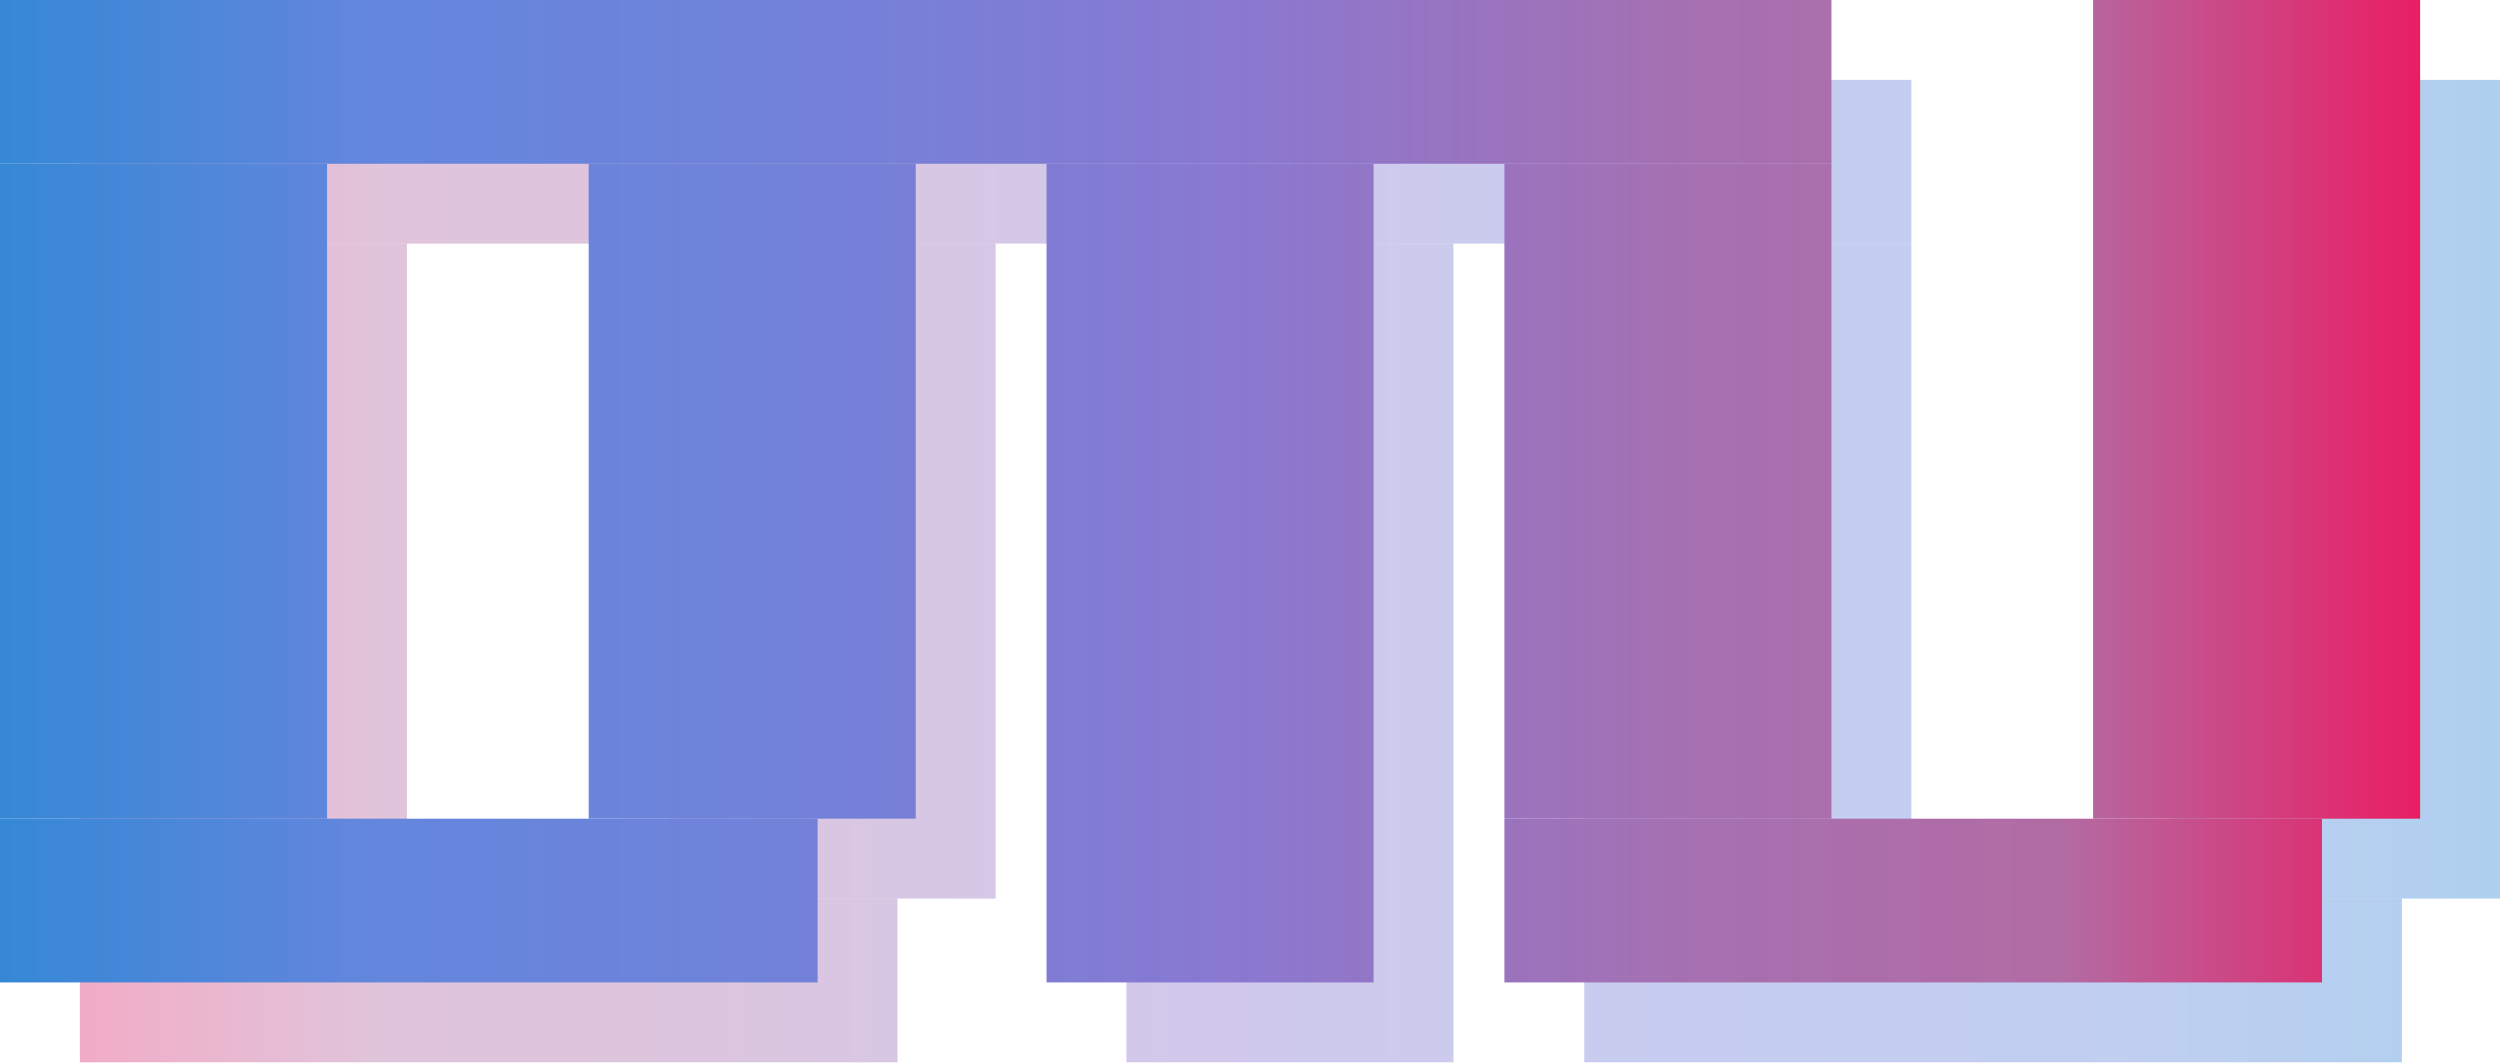
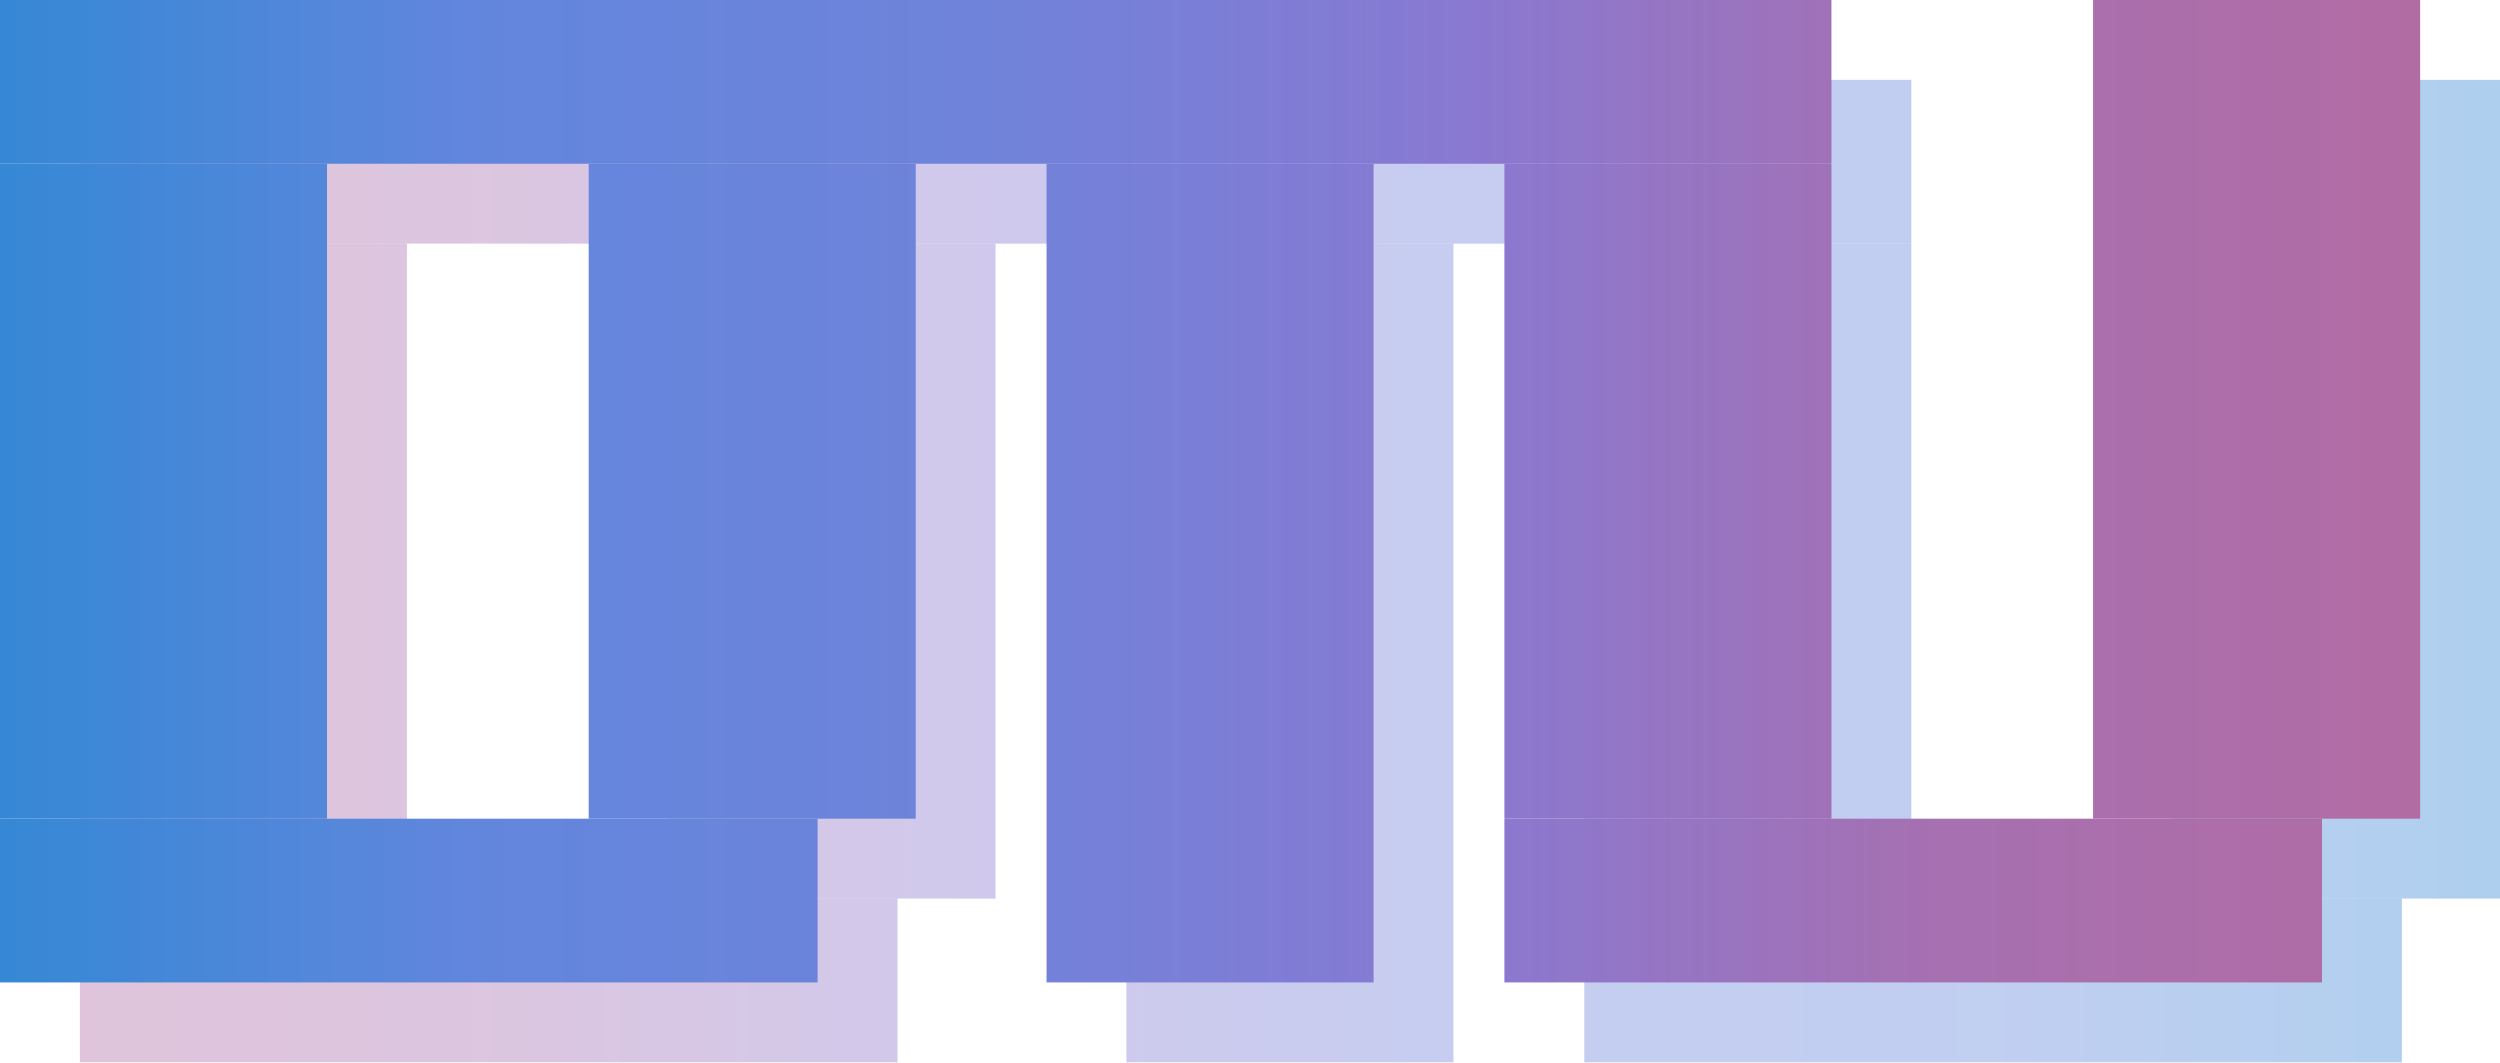
<svg xmlns="http://www.w3.org/2000/svg" width="626" height="266" viewBox="0 0 626 266" fill="none">
  <path d="M20 20H478.595V61H20V20Z" fill="url(#paint0_linear_2391_2437)" fill-opacity="0.4" />
  <path d="M282.054 61H363.946V266H282.054V61Z" fill="url(#paint1_linear_2391_2437)" fill-opacity="0.4" />
  <path d="M396.703 61H478.595V225H396.703V61Z" fill="url(#paint2_linear_2391_2437)" fill-opacity="0.4" />
  <path d="M544.108 20H626V225H544.108V20Z" fill="url(#paint3_linear_2391_2437)" fill-opacity="0.4" />
  <path d="M396.703 225H601.432V266H396.703V225Z" fill="url(#paint4_linear_2391_2437)" fill-opacity="0.4" />
  <path d="M20 61H101.892V225H20V61Z" fill="url(#paint5_linear_2391_2437)" fill-opacity="0.4" />
  <path d="M167.405 61H249.297V225H167.405V61Z" fill="url(#paint6_linear_2391_2437)" fill-opacity="0.4" />
  <path d="M20 225H224.73V266H20V225Z" fill="url(#paint7_linear_2391_2437)" fill-opacity="0.4" />
  <path d="M0 0H458.595V41H0V0Z" fill="url(#paint8_linear_2391_2437)" />
  <path d="M262.054 41H343.946V246H262.054V41Z" fill="url(#paint9_linear_2391_2437)" />
  <path d="M376.703 41H458.595V205H376.703V41Z" fill="url(#paint10_linear_2391_2437)" />
  <path d="M524.108 0H606V205H524.108V0Z" fill="url(#paint11_linear_2391_2437)" />
  <path d="M376.703 205H581.432V246H376.703V205Z" fill="url(#paint12_linear_2391_2437)" />
  <path d="M0 41H81.892V205H0V41Z" fill="url(#paint13_linear_2391_2437)" />
  <path d="M147.405 41H229.297V205H147.405V41Z" fill="url(#paint14_linear_2391_2437)" />
  <path d="M0 205H204.73V246H0V205Z" fill="url(#paint15_linear_2391_2437)" />
  <defs>
    <linearGradient id="paint0_linear_2391_2437" x1="626" y1="133" x2="0" y2="133" gradientUnits="userSpaceOnUse">
      <stop stop-color="#3588D5" />
-       <stop offset="0.15" stop-color="#6386DD" />
-       <stop offset="0.3" stop-color="#6F83DA" />
-       <stop offset="0.5" stop-color="#8879D2" />
-       <stop offset="0.7" stop-color="#A670B1" />
-       <stop offset="0.85" stop-color="#B26CA4" />
-       <stop offset="1" stop-color="#E91E63" />
+       <stop offset="0.2" stop-color="#6386DD" />
+       <stop offset="0.4" stop-color="#6F83DA" />
+       <stop offset="0.6" stop-color="#8879D2" />
+       <stop offset="0.8" stop-color="#A670B1" />
+       <stop offset="1" stop-color="#B26CA4" />
    </linearGradient>
    <linearGradient id="paint1_linear_2391_2437" x1="626" y1="133" x2="0" y2="133" gradientUnits="userSpaceOnUse">
      <stop stop-color="#3588D5" />
-       <stop offset="0.15" stop-color="#6386DD" />
-       <stop offset="0.3" stop-color="#6F83DA" />
-       <stop offset="0.5" stop-color="#8879D2" />
-       <stop offset="0.7" stop-color="#A670B1" />
-       <stop offset="0.85" stop-color="#B26CA4" />
-       <stop offset="1" stop-color="#E91E63" />
+       <stop offset="0.2" stop-color="#6386DD" />
+       <stop offset="0.4" stop-color="#6F83DA" />
+       <stop offset="0.6" stop-color="#8879D2" />
+       <stop offset="0.8" stop-color="#A670B1" />
+       <stop offset="1" stop-color="#B26CA4" />
    </linearGradient>
    <linearGradient id="paint2_linear_2391_2437" x1="626" y1="133" x2="0" y2="133" gradientUnits="userSpaceOnUse">
      <stop stop-color="#3588D5" />
-       <stop offset="0.15" stop-color="#6386DD" />
-       <stop offset="0.3" stop-color="#6F83DA" />
-       <stop offset="0.5" stop-color="#8879D2" />
-       <stop offset="0.7" stop-color="#A670B1" />
-       <stop offset="0.85" stop-color="#B26CA4" />
-       <stop offset="1" stop-color="#E91E63" />
+       <stop offset="0.2" stop-color="#6386DD" />
+       <stop offset="0.4" stop-color="#6F83DA" />
+       <stop offset="0.6" stop-color="#8879D2" />
+       <stop offset="0.8" stop-color="#A670B1" />
+       <stop offset="1" stop-color="#B26CA4" />
    </linearGradient>
    <linearGradient id="paint3_linear_2391_2437" x1="626" y1="133" x2="0" y2="133" gradientUnits="userSpaceOnUse">
      <stop stop-color="#3588D5" />
-       <stop offset="0.15" stop-color="#6386DD" />
-       <stop offset="0.3" stop-color="#6F83DA" />
-       <stop offset="0.5" stop-color="#8879D2" />
-       <stop offset="0.7" stop-color="#A670B1" />
-       <stop offset="0.85" stop-color="#B26CA4" />
-       <stop offset="1" stop-color="#E91E63" />
+       <stop offset="0.2" stop-color="#6386DD" />
+       <stop offset="0.4" stop-color="#6F83DA" />
+       <stop offset="0.6" stop-color="#8879D2" />
+       <stop offset="0.8" stop-color="#A670B1" />
+       <stop offset="1" stop-color="#B26CA4" />
    </linearGradient>
    <linearGradient id="paint4_linear_2391_2437" x1="626" y1="133" x2="0" y2="133" gradientUnits="userSpaceOnUse">
      <stop stop-color="#3588D5" />
-       <stop offset="0.15" stop-color="#6386DD" />
-       <stop offset="0.3" stop-color="#6F83DA" />
-       <stop offset="0.5" stop-color="#8879D2" />
-       <stop offset="0.7" stop-color="#A670B1" />
-       <stop offset="0.85" stop-color="#B26CA4" />
-       <stop offset="1" stop-color="#E91E63" />
+       <stop offset="0.2" stop-color="#6386DD" />
+       <stop offset="0.4" stop-color="#6F83DA" />
+       <stop offset="0.6" stop-color="#8879D2" />
+       <stop offset="0.8" stop-color="#A670B1" />
+       <stop offset="1" stop-color="#B26CA4" />
    </linearGradient>
    <linearGradient id="paint5_linear_2391_2437" x1="626" y1="133" x2="0" y2="133" gradientUnits="userSpaceOnUse">
      <stop stop-color="#3588D5" />
-       <stop offset="0.15" stop-color="#6386DD" />
-       <stop offset="0.3" stop-color="#6F83DA" />
-       <stop offset="0.5" stop-color="#8879D2" />
-       <stop offset="0.7" stop-color="#A670B1" />
-       <stop offset="0.85" stop-color="#B26CA4" />
-       <stop offset="1" stop-color="#E91E63" />
+       <stop offset="0.2" stop-color="#6386DD" />
+       <stop offset="0.4" stop-color="#6F83DA" />
+       <stop offset="0.6" stop-color="#8879D2" />
+       <stop offset="0.8" stop-color="#A670B1" />
+       <stop offset="1" stop-color="#B26CA4" />
    </linearGradient>
    <linearGradient id="paint6_linear_2391_2437" x1="626" y1="133" x2="0" y2="133" gradientUnits="userSpaceOnUse">
      <stop stop-color="#3588D5" />
-       <stop offset="0.15" stop-color="#6386DD" />
-       <stop offset="0.3" stop-color="#6F83DA" />
-       <stop offset="0.5" stop-color="#8879D2" />
-       <stop offset="0.7" stop-color="#A670B1" />
-       <stop offset="0.85" stop-color="#B26CA4" />
-       <stop offset="1" stop-color="#E91E63" />
+       <stop offset="0.2" stop-color="#6386DD" />
+       <stop offset="0.4" stop-color="#6F83DA" />
+       <stop offset="0.6" stop-color="#8879D2" />
+       <stop offset="0.8" stop-color="#A670B1" />
+       <stop offset="1" stop-color="#B26CA4" />
    </linearGradient>
    <linearGradient id="paint7_linear_2391_2437" x1="626" y1="133" x2="0" y2="133" gradientUnits="userSpaceOnUse">
      <stop stop-color="#3588D5" />
-       <stop offset="0.15" stop-color="#6386DD" />
-       <stop offset="0.3" stop-color="#6F83DA" />
-       <stop offset="0.5" stop-color="#8879D2" />
-       <stop offset="0.7" stop-color="#A670B1" />
-       <stop offset="0.85" stop-color="#B26CA4" />
-       <stop offset="1" stop-color="#E91E63" />
+       <stop offset="0.2" stop-color="#6386DD" />
+       <stop offset="0.4" stop-color="#6F83DA" />
+       <stop offset="0.6" stop-color="#8879D2" />
+       <stop offset="0.8" stop-color="#A670B1" />
+       <stop offset="1" stop-color="#B26CA4" />
    </linearGradient>
    <linearGradient id="paint8_linear_2391_2437" x1="0" y1="123" x2="606" y2="123" gradientUnits="userSpaceOnUse">
      <stop stop-color="#3588D5" />
-       <stop offset="0.15" stop-color="#6386DD" />
-       <stop offset="0.3" stop-color="#6F83DA" />
-       <stop offset="0.5" stop-color="#8879D2" />
-       <stop offset="0.7" stop-color="#A670B1" />
-       <stop offset="0.85" stop-color="#B26CA4" />
-       <stop offset="1" stop-color="#E91E63" />
+       <stop offset="0.2" stop-color="#6386DD" />
+       <stop offset="0.4" stop-color="#6F83DA" />
+       <stop offset="0.6" stop-color="#8879D2" />
+       <stop offset="0.8" stop-color="#A670B1" />
+       <stop offset="1" stop-color="#B26CA4" />
    </linearGradient>
    <linearGradient id="paint9_linear_2391_2437" x1="0" y1="123" x2="606" y2="123" gradientUnits="userSpaceOnUse">
      <stop stop-color="#3588D5" />
-       <stop offset="0.15" stop-color="#6386DD" />
-       <stop offset="0.3" stop-color="#6F83DA" />
-       <stop offset="0.5" stop-color="#8879D2" />
-       <stop offset="0.7" stop-color="#A670B1" />
-       <stop offset="0.85" stop-color="#B26CA4" />
-       <stop offset="1" stop-color="#E91E63" />
+       <stop offset="0.2" stop-color="#6386DD" />
+       <stop offset="0.4" stop-color="#6F83DA" />
+       <stop offset="0.6" stop-color="#8879D2" />
+       <stop offset="0.8" stop-color="#A670B1" />
+       <stop offset="1" stop-color="#B26CA4" />
    </linearGradient>
    <linearGradient id="paint10_linear_2391_2437" x1="0" y1="123" x2="606" y2="123" gradientUnits="userSpaceOnUse">
      <stop stop-color="#3588D5" />
-       <stop offset="0.15" stop-color="#6386DD" />
-       <stop offset="0.3" stop-color="#6F83DA" />
-       <stop offset="0.5" stop-color="#8879D2" />
-       <stop offset="0.7" stop-color="#A670B1" />
-       <stop offset="0.85" stop-color="#B26CA4" />
-       <stop offset="1" stop-color="#E91E63" />
+       <stop offset="0.2" stop-color="#6386DD" />
+       <stop offset="0.4" stop-color="#6F83DA" />
+       <stop offset="0.6" stop-color="#8879D2" />
+       <stop offset="0.8" stop-color="#A670B1" />
+       <stop offset="1" stop-color="#B26CA4" />
    </linearGradient>
    <linearGradient id="paint11_linear_2391_2437" x1="0" y1="123" x2="606" y2="123" gradientUnits="userSpaceOnUse">
      <stop stop-color="#3588D5" />
-       <stop offset="0.15" stop-color="#6386DD" />
-       <stop offset="0.3" stop-color="#6F83DA" />
-       <stop offset="0.5" stop-color="#8879D2" />
-       <stop offset="0.7" stop-color="#A670B1" />
-       <stop offset="0.85" stop-color="#B26CA4" />
-       <stop offset="1" stop-color="#E91E63" />
+       <stop offset="0.2" stop-color="#6386DD" />
+       <stop offset="0.4" stop-color="#6F83DA" />
+       <stop offset="0.6" stop-color="#8879D2" />
+       <stop offset="0.8" stop-color="#A670B1" />
+       <stop offset="1" stop-color="#B26CA4" />
    </linearGradient>
    <linearGradient id="paint12_linear_2391_2437" x1="0" y1="123" x2="606" y2="123" gradientUnits="userSpaceOnUse">
      <stop stop-color="#3588D5" />
-       <stop offset="0.15" stop-color="#6386DD" />
-       <stop offset="0.3" stop-color="#6F83DA" />
-       <stop offset="0.5" stop-color="#8879D2" />
-       <stop offset="0.7" stop-color="#A670B1" />
-       <stop offset="0.85" stop-color="#B26CA4" />
-       <stop offset="1" stop-color="#E91E63" />
+       <stop offset="0.2" stop-color="#6386DD" />
+       <stop offset="0.4" stop-color="#6F83DA" />
+       <stop offset="0.6" stop-color="#8879D2" />
+       <stop offset="0.8" stop-color="#A670B1" />
+       <stop offset="1" stop-color="#B26CA4" />
    </linearGradient>
    <linearGradient id="paint13_linear_2391_2437" x1="0" y1="123" x2="606" y2="123" gradientUnits="userSpaceOnUse">
      <stop stop-color="#3588D5" />
-       <stop offset="0.15" stop-color="#6386DD" />
-       <stop offset="0.3" stop-color="#6F83DA" />
-       <stop offset="0.5" stop-color="#8879D2" />
-       <stop offset="0.7" stop-color="#A670B1" />
-       <stop offset="0.85" stop-color="#B26CA4" />
-       <stop offset="1" stop-color="#E91E63" />
+       <stop offset="0.2" stop-color="#6386DD" />
+       <stop offset="0.4" stop-color="#6F83DA" />
+       <stop offset="0.6" stop-color="#8879D2" />
+       <stop offset="0.8" stop-color="#A670B1" />
+       <stop offset="1" stop-color="#B26CA4" />
    </linearGradient>
    <linearGradient id="paint14_linear_2391_2437" x1="0" y1="123" x2="606" y2="123" gradientUnits="userSpaceOnUse">
      <stop stop-color="#3588D5" />
-       <stop offset="0.15" stop-color="#6386DD" />
-       <stop offset="0.3" stop-color="#6F83DA" />
-       <stop offset="0.5" stop-color="#8879D2" />
-       <stop offset="0.7" stop-color="#A670B1" />
-       <stop offset="0.85" stop-color="#B26CA4" />
-       <stop offset="1" stop-color="#E91E63" />
+       <stop offset="0.2" stop-color="#6386DD" />
+       <stop offset="0.4" stop-color="#6F83DA" />
+       <stop offset="0.6" stop-color="#8879D2" />
+       <stop offset="0.8" stop-color="#A670B1" />
+       <stop offset="1" stop-color="#B26CA4" />
    </linearGradient>
    <linearGradient id="paint15_linear_2391_2437" x1="0" y1="123" x2="606" y2="123" gradientUnits="userSpaceOnUse">
      <stop stop-color="#3588D5" />
-       <stop offset="0.15" stop-color="#6386DD" />
-       <stop offset="0.3" stop-color="#6F83DA" />
-       <stop offset="0.5" stop-color="#8879D2" />
-       <stop offset="0.7" stop-color="#A670B1" />
-       <stop offset="0.85" stop-color="#B26CA4" />
-       <stop offset="1" stop-color="#E91E63" />
+       <stop offset="0.2" stop-color="#6386DD" />
+       <stop offset="0.4" stop-color="#6F83DA" />
+       <stop offset="0.6" stop-color="#8879D2" />
+       <stop offset="0.8" stop-color="#A670B1" />
+       <stop offset="1" stop-color="#B26CA4" />
    </linearGradient>
  </defs>
</svg>
